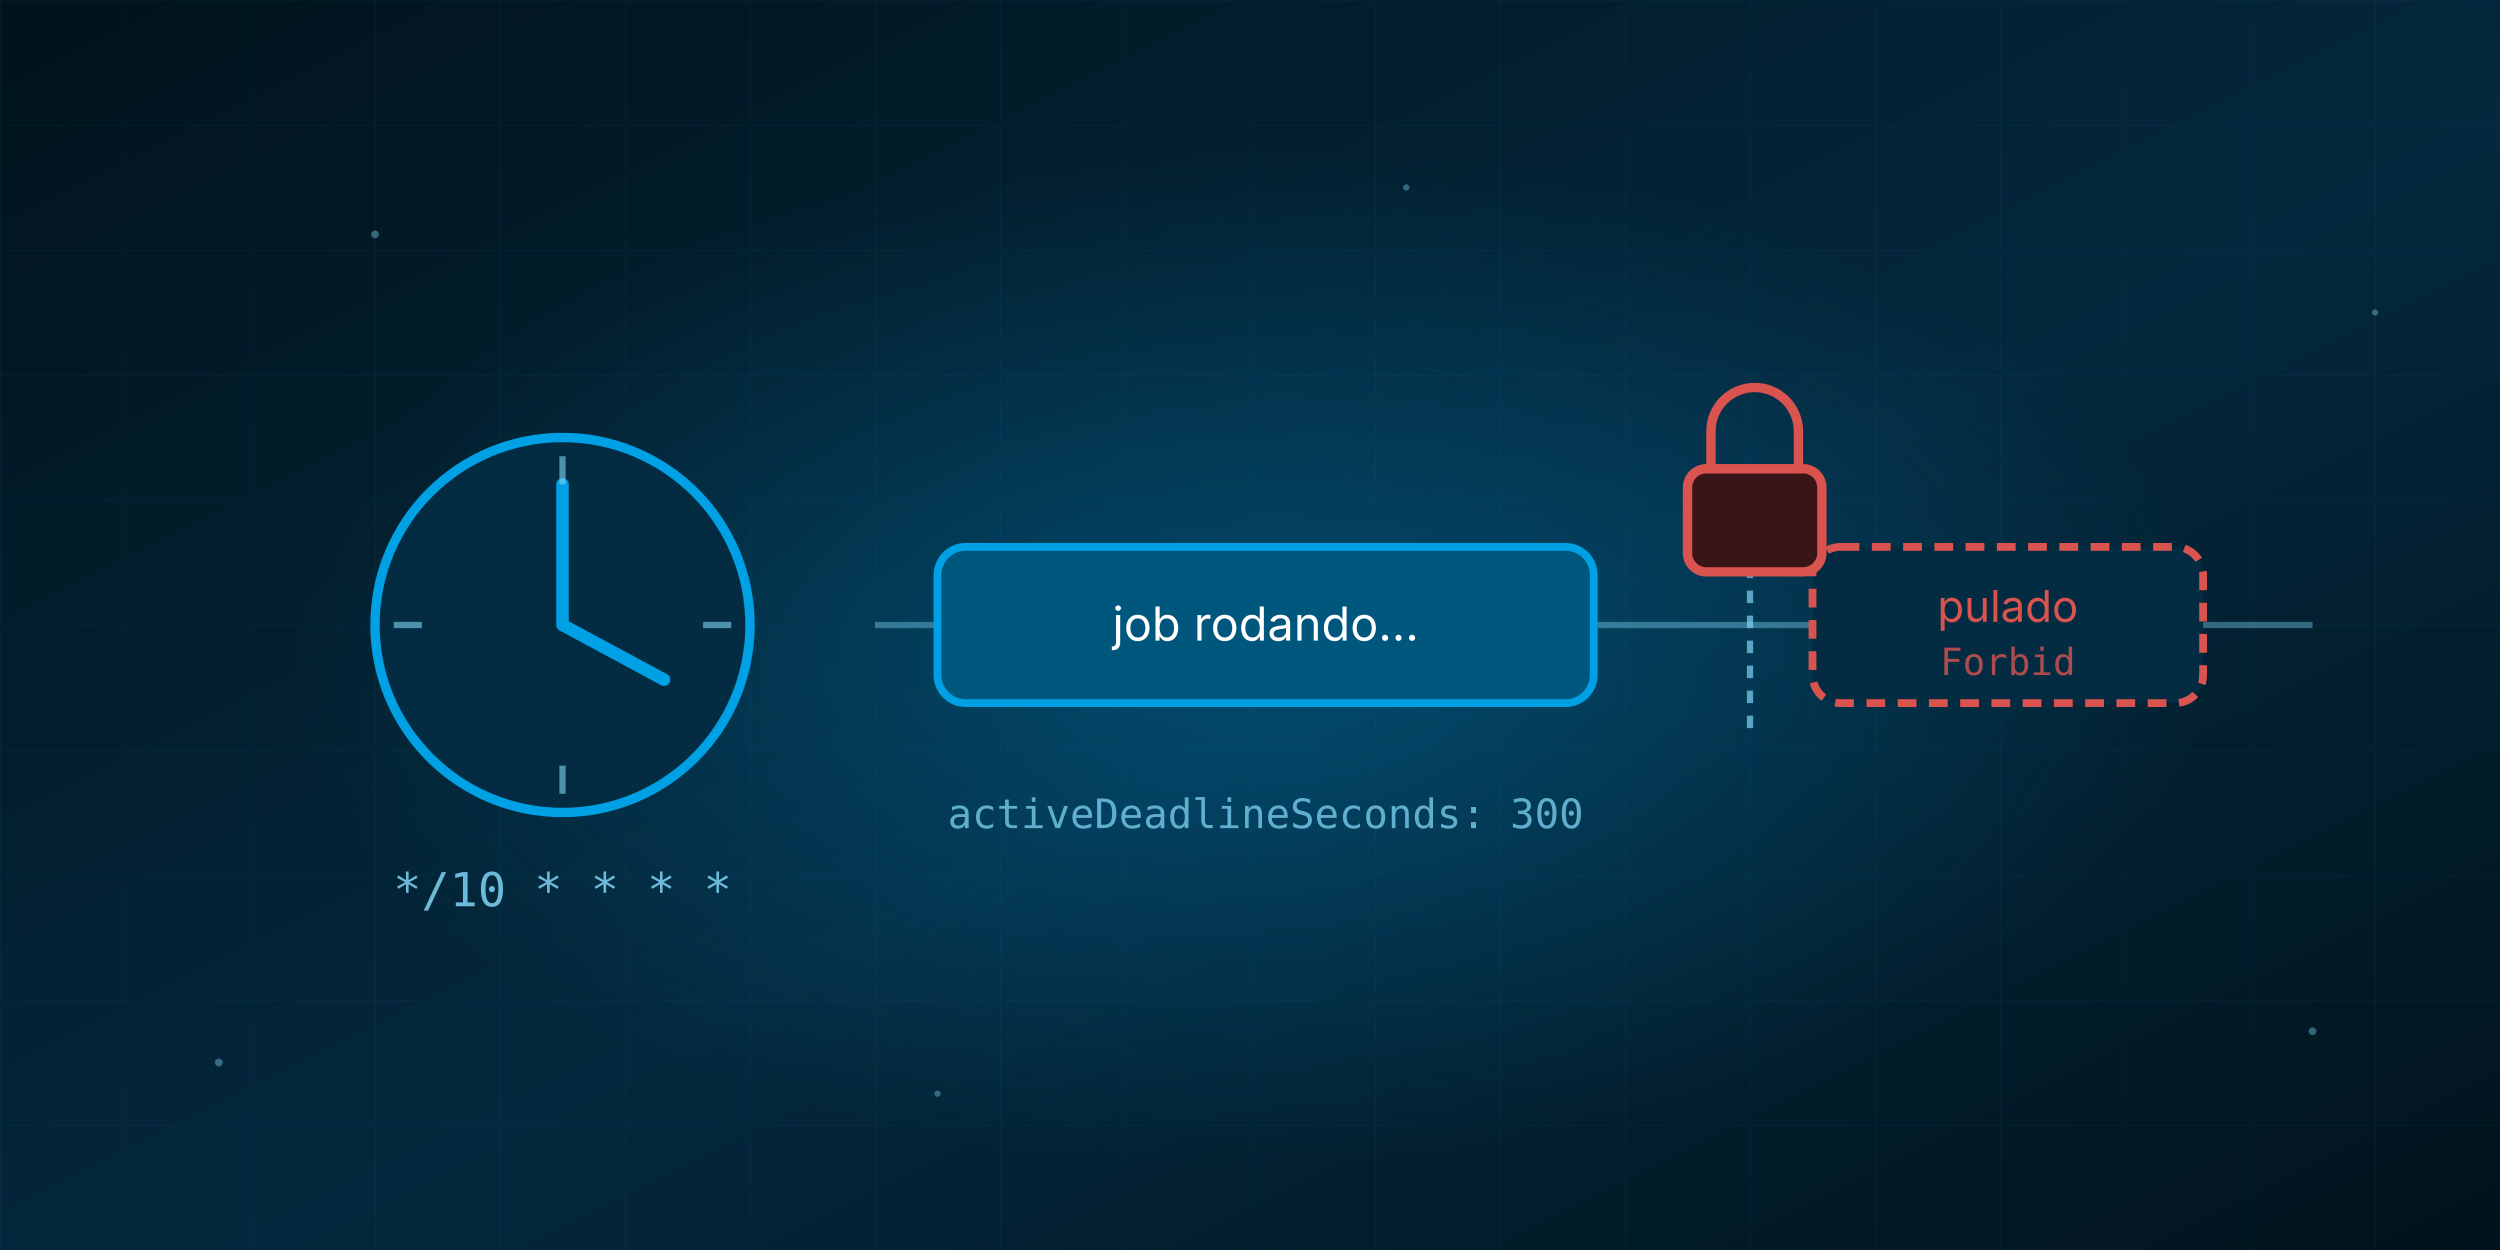
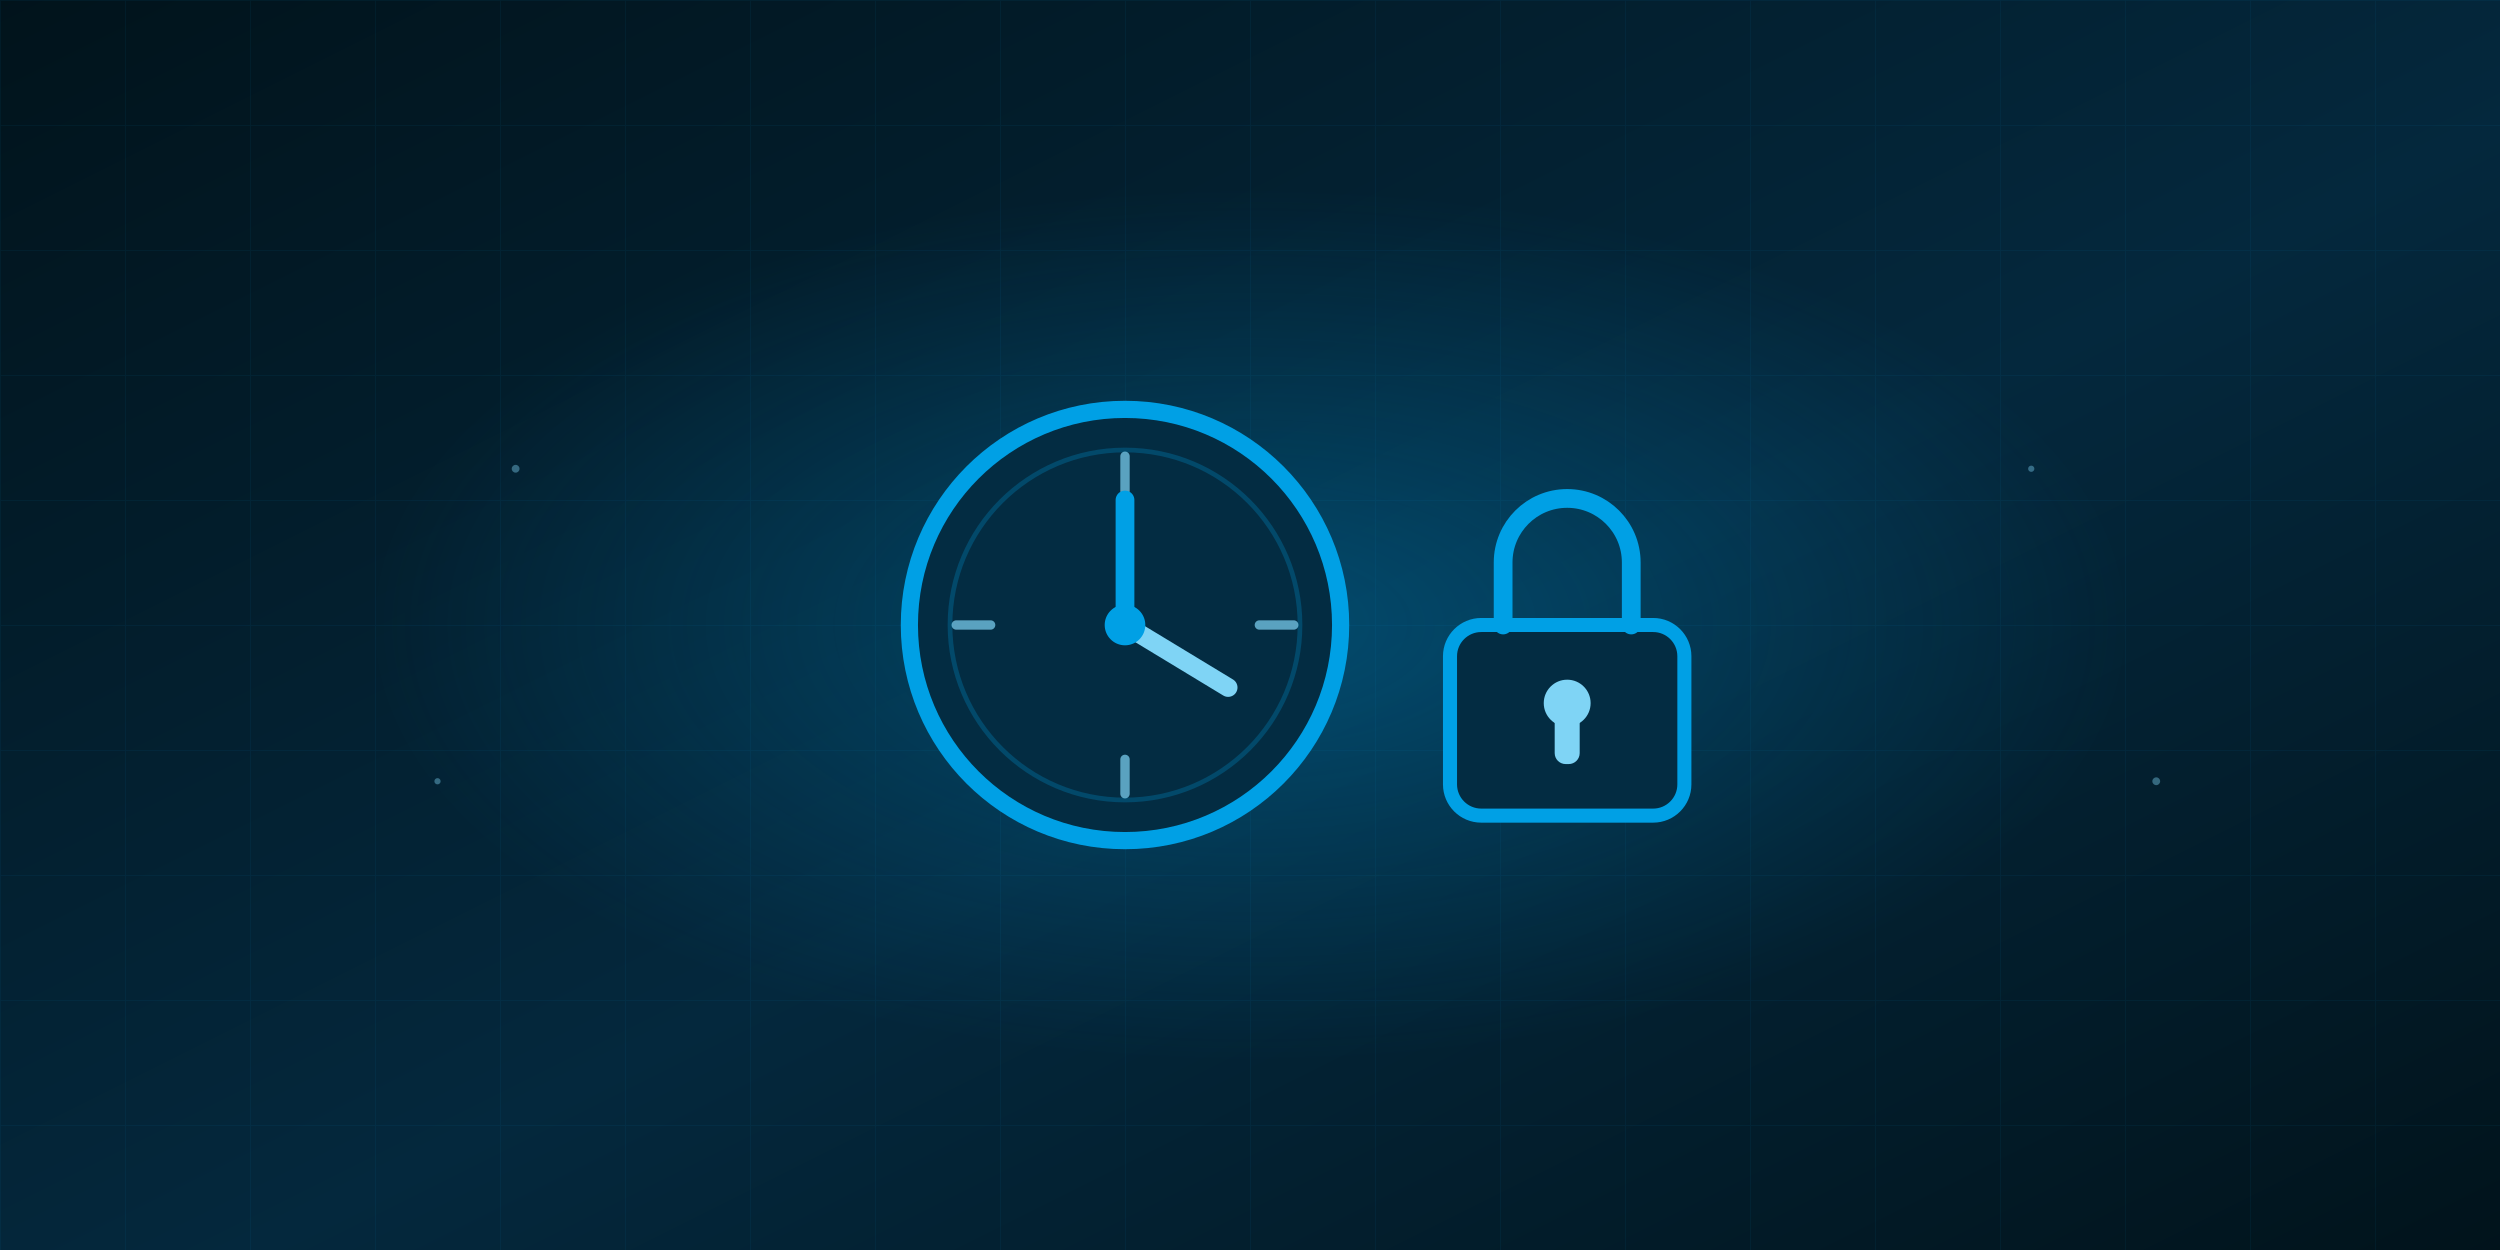
<svg xmlns="http://www.w3.org/2000/svg" viewBox="0 0 1600 800" preserveAspectRatio="xMidYMid slice">
  <defs>
    <linearGradient id="bg" x1="0" y1="0" x2="1" y2="1">
      <stop offset="0" stop-color="#01131b" />
      <stop offset="0.55" stop-color="#04283d" />
      <stop offset="1" stop-color="#01131b" />
    </linearGradient>
    <radialGradient id="glow" cx="0.5" cy="0.5" r="0.5">
      <stop offset="0" stop-color="#00a0e5" stop-opacity="0.3" />
      <stop offset="1" stop-color="#00a0e5" stop-opacity="0" />
    </radialGradient>
    <pattern id="grid" width="80" height="80" patternUnits="userSpaceOnUse">
      <path d="M80 0 H0 V80" fill="none" stroke="#00a0e5" stroke-opacity="0.07" stroke-width="1" />
    </pattern>
  </defs>
  <rect width="1600" height="800" fill="url(#bg)" />
  <rect width="1600" height="800" fill="url(#grid)" />
-   <ellipse cx="800" cy="420" rx="620" ry="330" fill="url(#glow)" />
+   <ellipse cx="800" cy="400" rx="560" ry="280" fill="url(#glow)" />
  <g>
-     <circle cx="360" cy="400" r="120" fill="#032c42" stroke="#00a0e5" stroke-width="6" />
-     <path d="M360 400 V310 M360 400 L425 435" stroke="#00a0e5" stroke-width="8" stroke-linecap="round" />
-     <g stroke="#7fd4f5" stroke-width="4" stroke-opacity="0.6">
-       <path d="M360 292 v18 M360 490 v18 M252 400 h18 M450 400 h18" />
+     <circle cx="720" cy="400" r="138" fill="#032c42" stroke="#00a0e5" stroke-width="11" />
+     <circle cx="720" cy="400" r="112" fill="none" stroke="#00a0e5" stroke-opacity="0.25" stroke-width="3" />
+     <g stroke="#7fd4f5" stroke-width="6" stroke-linecap="round" opacity="0.7">
+       <path d="M720 292 V314" />
+       <path d="M720 486 V508" />
+       <path d="M612 400 H634" />
+       <path d="M806 400 H828" />
    </g>
-   </g>
-   <text x="360" y="580" font-family="ui-monospace, monospace" font-size="30" fill="#7fd4f5" opacity="0.85" text-anchor="middle">*/10 * * * *</text>
-   <path d="M560 400 H1480" stroke="#7fd4f5" stroke-opacity="0.4" stroke-width="4" />
-   <g>
-     <rect x="600" y="350" width="420" height="100" rx="18" fill="#00577e" stroke="#00a0e5" stroke-width="5" />
-     <text x="810" y="410" font-family="-apple-system, sans-serif" font-size="30" fill="#ffffff" text-anchor="middle">job rodando…</text>
+     <path d="M720 400 L720 320" stroke="#00a0e5" stroke-width="12" stroke-linecap="round" />
+     <path d="M720 400 L786 440" stroke="#7fd4f5" stroke-width="12" stroke-linecap="round" />
+     <circle cx="720" cy="400" r="13" fill="#00a0e5" />
  </g>
  <g>
-     <line x1="1120" y1="330" x2="1120" y2="470" stroke="#7fd4f5" stroke-width="4" stroke-dasharray="8 8" stroke-opacity="0.7" />
-     <rect x="1160" y="350" width="250" height="100" rx="18" fill="#032c42" stroke="#d9534f" stroke-width="5" stroke-dasharray="12 8" />
-     <text x="1285" y="398" font-family="-apple-system, sans-serif" font-size="28" fill="#d9534f" text-anchor="middle">pulado</text>
-     <text x="1285" y="432" font-family="ui-monospace, monospace" font-size="24" fill="#d9534f" opacity="0.8" text-anchor="middle">Forbid</text>
+     <rect x="928" y="400" width="150" height="122" rx="20" fill="#032c42" stroke="#00a0e5" stroke-width="9" />
+     <path d="M962 400 V360 a41 41 0 0 1 82 0 V400" fill="none" stroke="#00a0e5" stroke-width="12" stroke-linecap="round" />
+     <circle cx="1003" cy="450" r="15" fill="#7fd4f5" />
+     <rect x="995" y="455" width="16" height="34" rx="7" fill="#7fd4f5" />
  </g>
-   <g stroke="#d9534f" stroke-width="6" fill="#3a1518">
-     <path d="M1095 300 v-24 a28 28 0 0 1 56 0 v24" fill="none" stroke-linecap="round" />
-     <rect x="1080" y="300" width="86" height="66" rx="12" />
-   </g>
-   <text x="810" y="530" font-family="ui-monospace, monospace" font-size="26" fill="#7fd4f5" opacity="0.75" text-anchor="middle">activeDeadlineSeconds: 300</text>
  <g fill="#7fd4f5" opacity="0.4">
-     <circle cx="240" cy="150" r="2.5" />
-     <circle cx="900" cy="120" r="2" />
-     <circle cx="1480" cy="660" r="2.5" />
-     <circle cx="1520" cy="200" r="2" />
-     <circle cx="140" cy="680" r="2.5" />
-     <circle cx="600" cy="700" r="2" />
+     <circle cx="330" cy="300" r="2.5" />
+     <circle cx="1300" cy="300" r="2" />
+     <circle cx="1380" cy="500" r="2.5" />
+     <circle cx="280" cy="500" r="2" />
  </g>
</svg>
